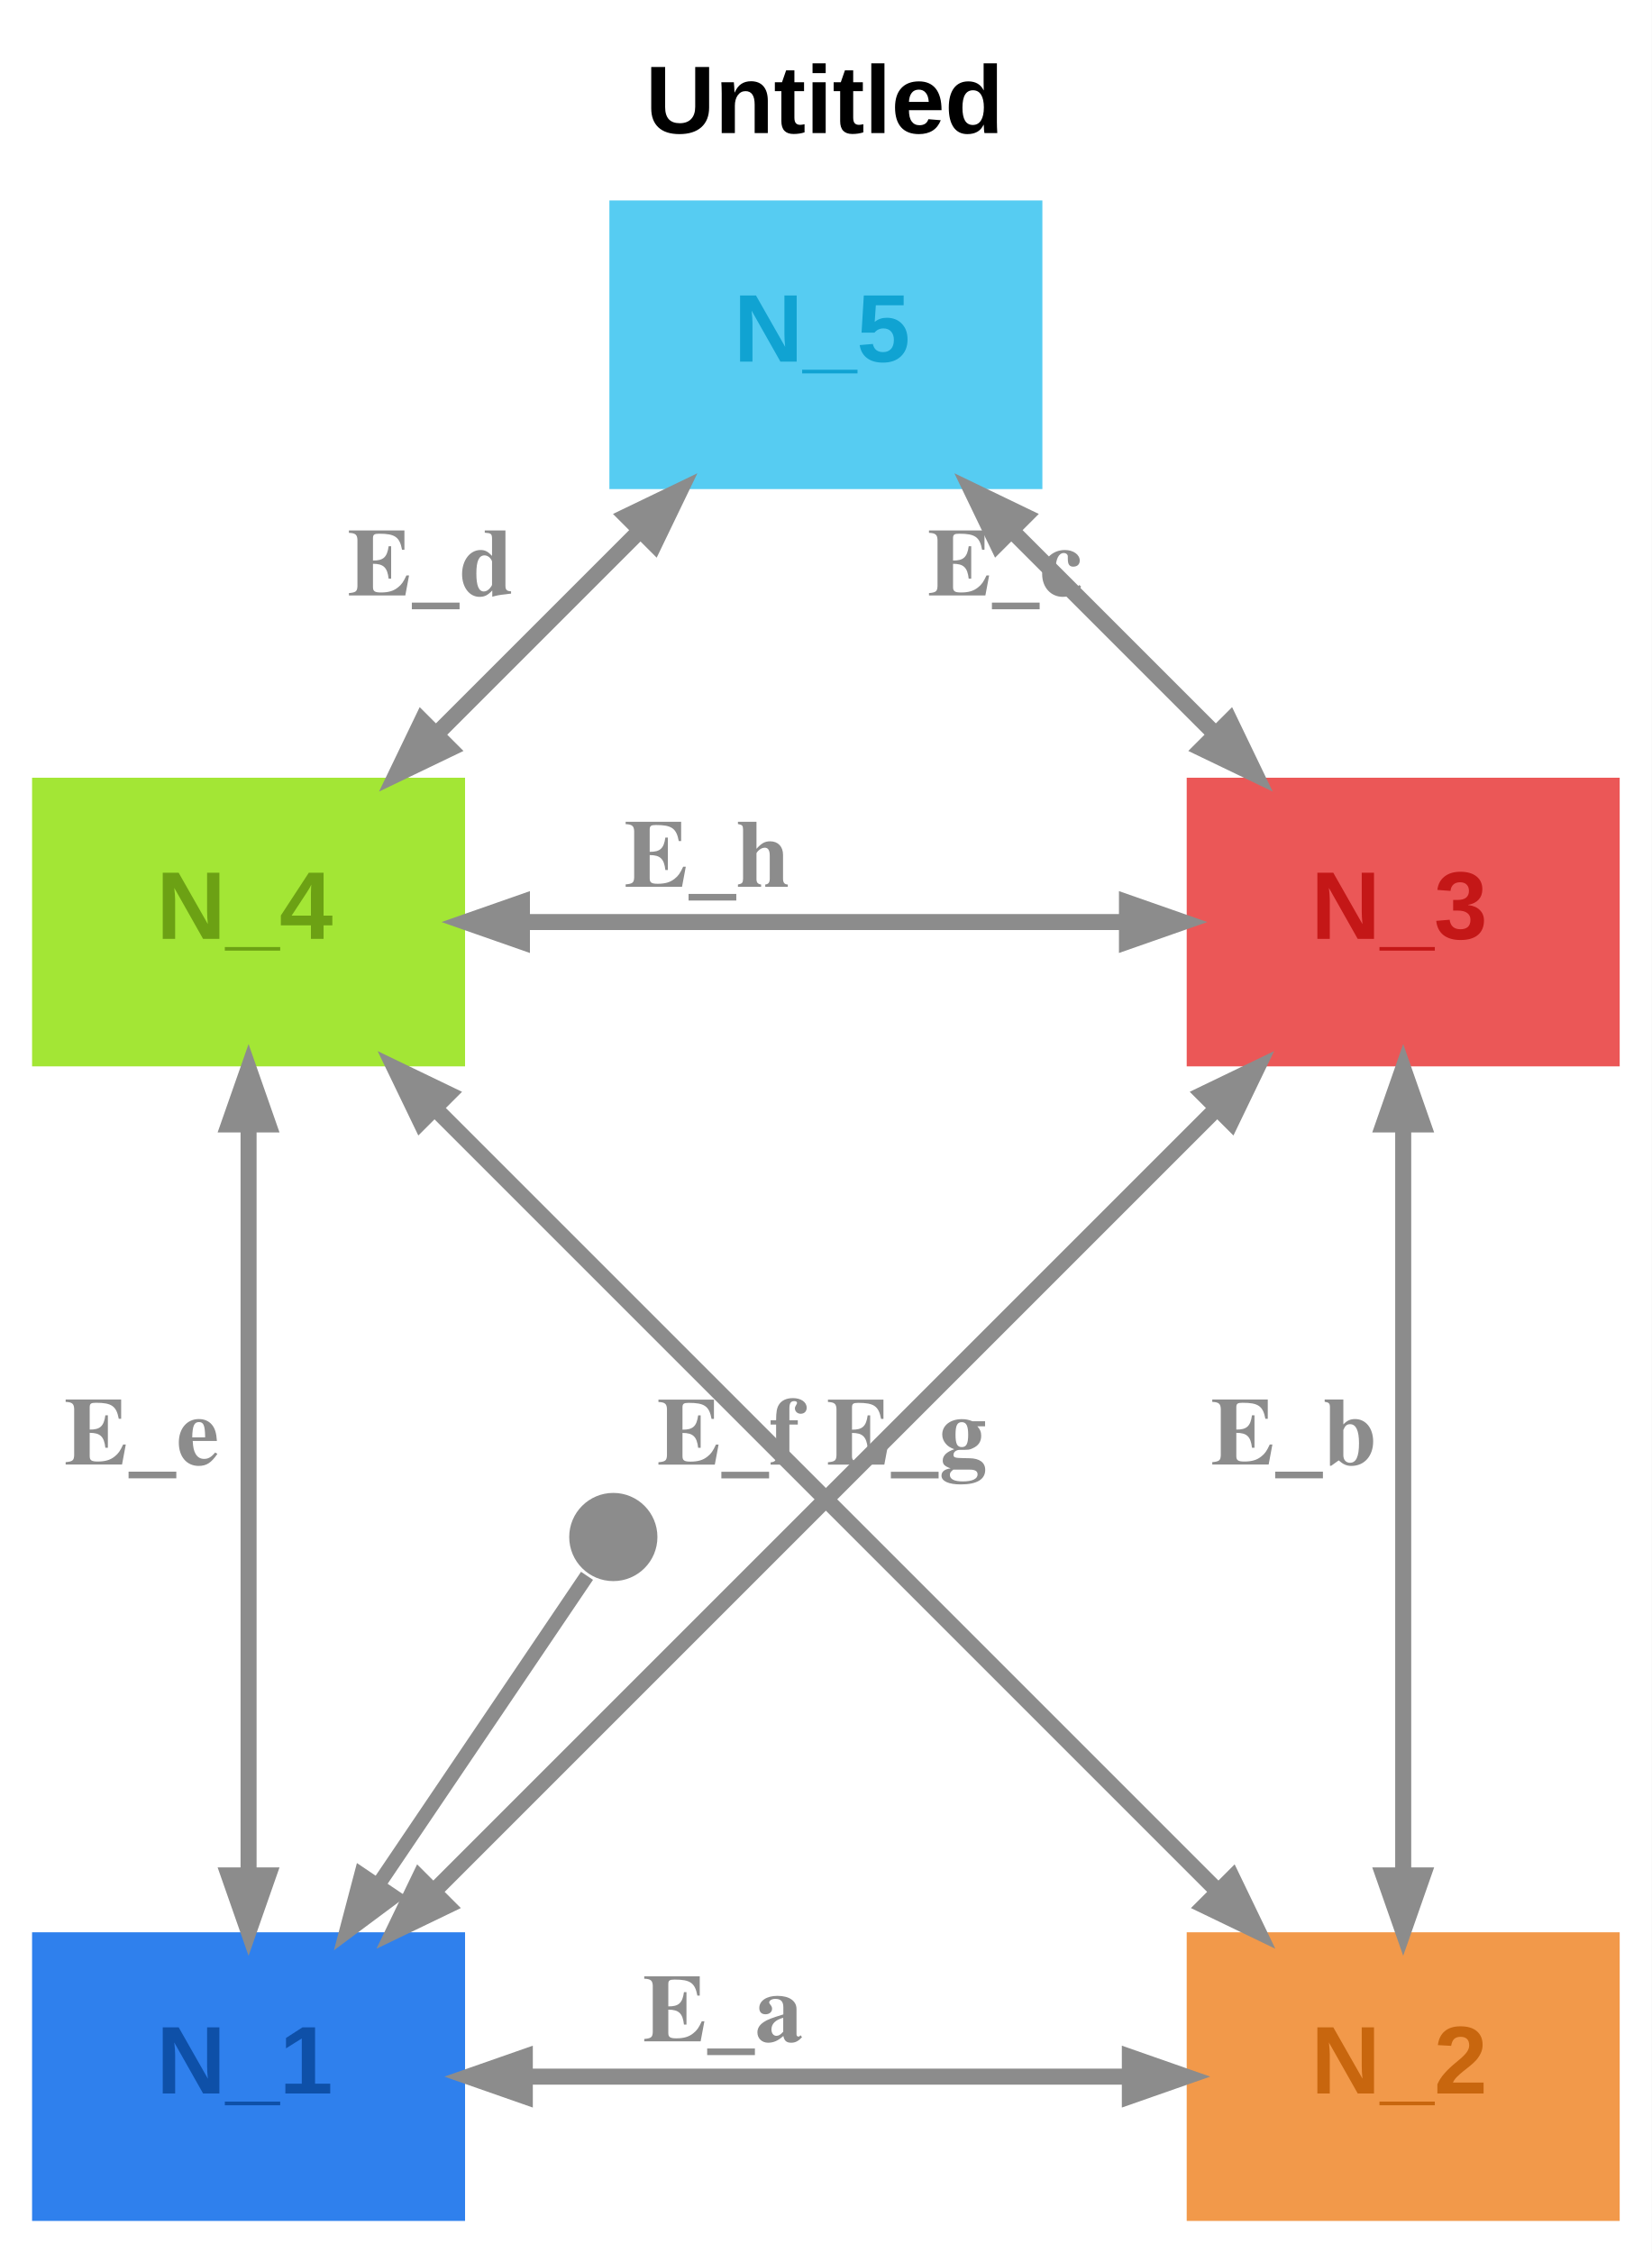
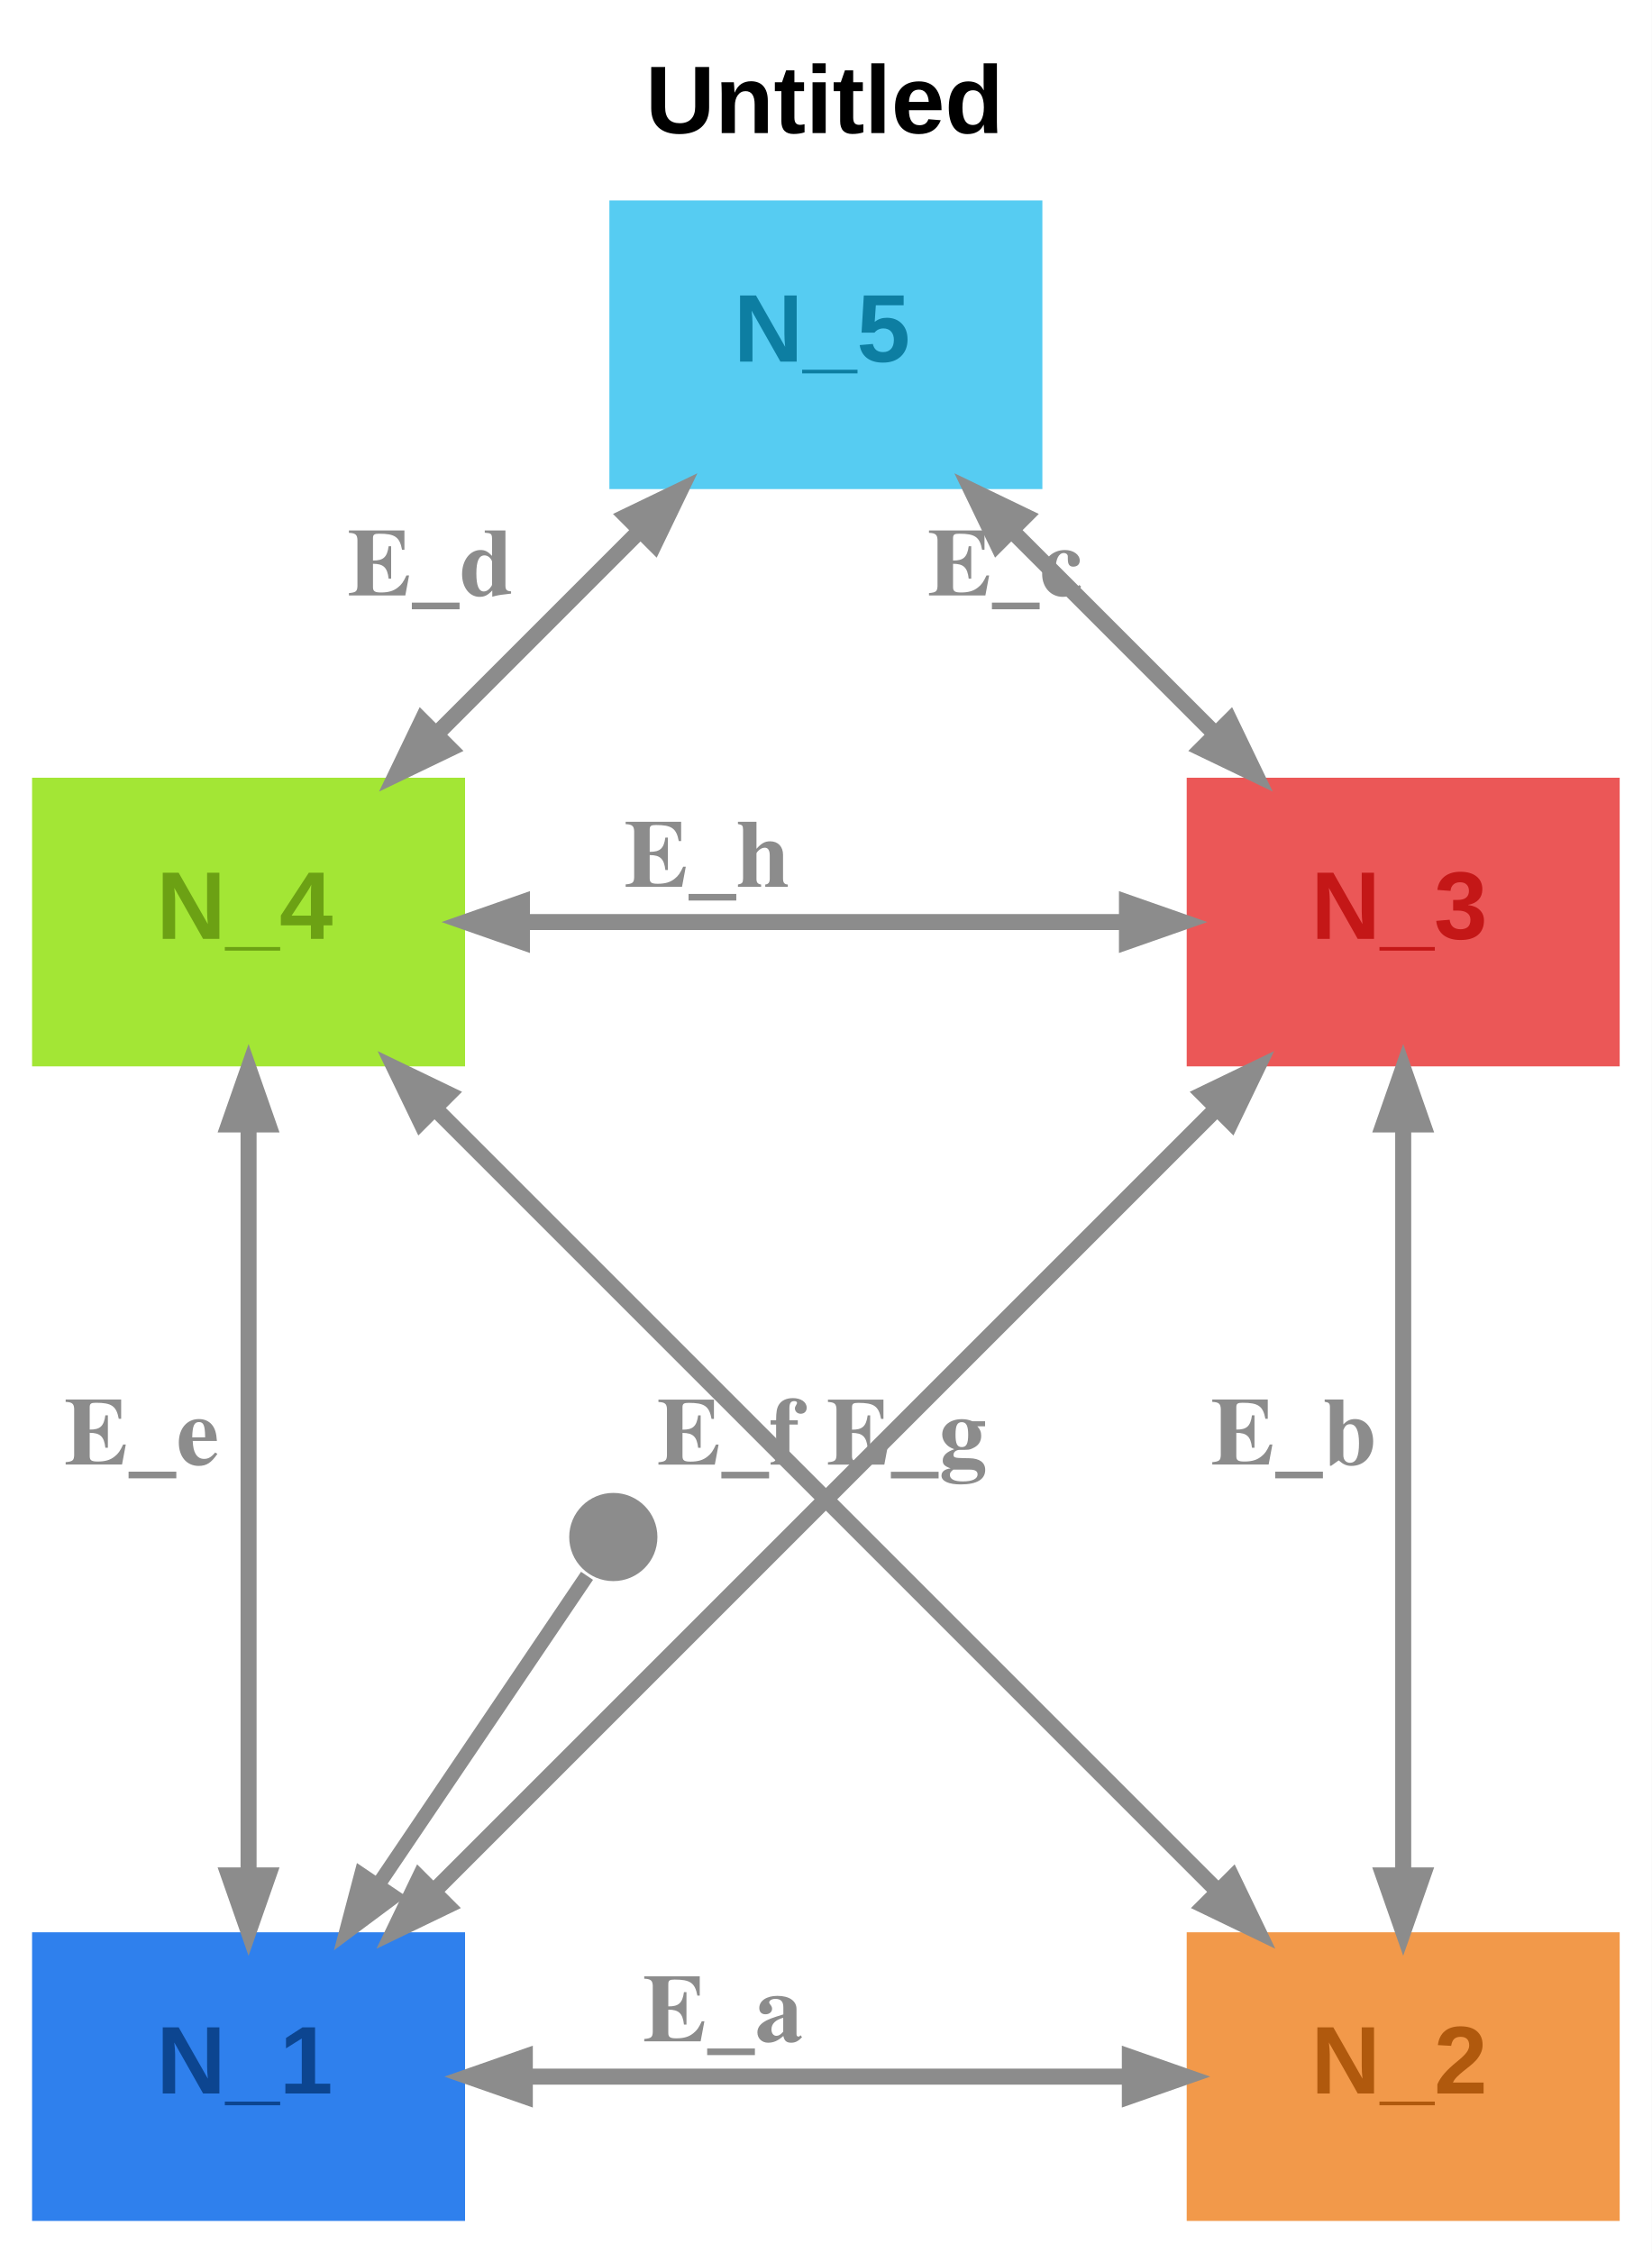
<svg xmlns="http://www.w3.org/2000/svg" width="206pt" height="281pt" viewBox="0.00 0.00 206.00 281.00">
  <g id="graph0" class="graph" transform="scale(1 1) rotate(0) translate(4 277)">
-     <polygon fill="white" stroke="transparent" points="-4,4 -4,-277 202,-277 202,4 -4,4" />
+     <polygon fill="#ffffff" stroke="transparent" points="-4,4 -4,-277 202,-277 202,4 -4,4" />
    <text text-anchor="start" x="76.5" y="-260.4" font-family="Arial" font-weight="bold" font-size="12.00">Untitled</text>
    <g id="node1" class="node">
      <polygon fill="#2f80ed" stroke="black" stroke-width="0" points="54,-36 0,-36 0,0 54,0 54,-36" />
-       <text text-anchor="start" x="15.5" y="-15.9" font-family="Arial" font-weight="bold" font-size="12.00" fill="#0e50a8">N_1</text>
+       <text text-anchor="start" x="15.5" y="-15.9" font-family="Arial" font-weight="bold" font-size="12.00" fill="#0c4590">N_1</text>
    </g>
    <g id="node2" class="node">
      <ellipse fill="#8c8c8c" stroke="black" stroke-width="0" cx="72.49" cy="-85.3" rx="5.5" ry="5.5" />
    </g>
    <g id="edge1" class="edge">
      <path fill="none" stroke="#8c8c8c" stroke-width="1.8" d="M69.21,-80.46C63.8,-72.44 52.61,-55.9 43.12,-41.85" />
      <polygon fill="#8c8c8c" stroke="#8c8c8c" stroke-width="1.8" points="45.12,-40.44 39.17,-36.01 41.06,-43.18 45.12,-40.44" />
    </g>
    <g id="node3" class="node">
      <polygon fill="#f2994a" stroke="black" stroke-width="0" points="198,-36 144,-36 144,0 198,0 198,-36" />
-       <text text-anchor="start" x="159.5" y="-15.9" font-family="Arial" font-weight="bold" font-size="12.00" fill="#c8660e">N_2</text>
+       <text text-anchor="start" x="159.5" y="-15.9" font-family="Arial" font-weight="bold" font-size="12.00" fill="#b0590d">N_2</text>
    </g>
    <g id="edge2" class="edge">
      <path fill="none" stroke="#8c8c8c" stroke-width="2" d="M136.73,-18C114.03,-18 84.35,-18 61.58,-18" />
      <polygon fill="#8c8c8c" stroke="#8c8c8c" stroke-width="2" points="136.91,-20.45 143.91,-18 136.91,-15.55 136.91,-20.45" />
      <polygon fill="#8c8c8c" stroke="#8c8c8c" stroke-width="2" points="61.45,-15.55 54.45,-18 61.45,-20.45 61.45,-15.55" />
      <text text-anchor="start" x="76.16" y="-22.4" font-family="Times,serif" font-weight="bold" font-size="12.00" fill="#8c8c8c">E_a</text>
    </g>
    <g id="node4" class="node">
      <polygon fill="#eb5757" stroke="black" stroke-width="0" points="198,-180 144,-180 144,-144 198,-144 198,-180" />
      <text text-anchor="start" x="159.5" y="-159.9" font-family="Arial" font-weight="bold" font-size="12.00" fill="#c41717">N_3</text>
    </g>
    <g id="edge4" class="edge">
      <path fill="none" stroke="#8c8c8c" stroke-width="2" d="M147.65,-138.65C120.8,-111.8 77,-68 50.21,-41.21" />
      <polygon fill="#8c8c8c" stroke="#8c8c8c" stroke-width="2" points="146.08,-140.54 152.76,-143.76 149.54,-137.08 146.08,-140.54" />
      <polygon fill="#8c8c8c" stroke="#8c8c8c" stroke-width="2" points="51.77,-39.31 45.09,-36.09 48.31,-42.77 51.77,-39.31" />
      <text text-anchor="start" x="77.93" y="-94.33" font-family="Times,serif" font-weight="bold" font-size="12.00" fill="#8c8c8c">E_f</text>
    </g>
    <g id="edge3" class="edge">
      <path fill="none" stroke="#8c8c8c" stroke-width="2" d="M171,-136.48C171,-110.23 171,-69.6 171,-43.4" />
      <polygon fill="#8c8c8c" stroke="#8c8c8c" stroke-width="2" points="168.55,-136.76 171,-143.76 173.45,-136.76 168.55,-136.76" />
      <polygon fill="#8c8c8c" stroke="#8c8c8c" stroke-width="2" points="173.45,-43.09 171,-36.09 168.55,-43.09 173.45,-43.09" />
      <text text-anchor="start" x="147" y="-94.34" font-family="Times,serif" font-weight="bold" font-size="12.00" fill="#8c8c8c">E_b</text>
    </g>
    <g id="node5" class="node">
      <polygon fill="#56ccf2" stroke="black" stroke-width="0" points="126,-252 72,-252 72,-216 126,-216 126,-252" />
-       <text text-anchor="start" x="87.5" y="-231.9" font-family="Arial" font-weight="bold" font-size="12.00" fill="#10a3d2">N_5</text>
+       <text text-anchor="start" x="87.5" y="-231.9" font-family="Arial" font-weight="bold" font-size="12.00" fill="#0d7ea2">N_5</text>
    </g>
    <g id="edge5" class="edge">
      <path fill="none" stroke="#8c8c8c" stroke-width="2" d="M122.16,-210.84C130.16,-202.84 139.13,-193.87 147.18,-185.82" />
      <polygon fill="#8c8c8c" stroke="#8c8c8c" stroke-width="2" points="120.39,-209.15 117.17,-215.83 123.85,-212.61 120.39,-209.15" />
      <polygon fill="#8c8c8c" stroke="#8c8c8c" stroke-width="2" points="149.37,-187.1 152.59,-180.41 145.9,-183.63 149.37,-187.1" />
      <text text-anchor="start" x="111.67" y="-202.73" font-family="Times,serif" font-weight="bold" font-size="12.00" fill="#8c8c8c">E_c</text>
    </g>
    <g id="node6" class="node">
      <polygon fill="#a3e635" stroke="black" stroke-width="0" points="54,-180 0,-180 0,-144 54,-144 54,-180" />
      <text text-anchor="start" x="15.5" y="-159.9" font-family="Arial" font-weight="bold" font-size="12.00" fill="#6ca114">N_4</text>
    </g>
    <g id="edge6" class="edge">
      <path fill="none" stroke="#8c8c8c" stroke-width="2" d="M75.84,-210.84C67.84,-202.84 58.87,-193.87 50.82,-185.82" />
      <polygon fill="#8c8c8c" stroke="#8c8c8c" stroke-width="2" points="74.15,-212.61 80.83,-215.83 77.61,-209.15 74.15,-212.61" />
      <polygon fill="#8c8c8c" stroke="#8c8c8c" stroke-width="2" points="52.1,-183.63 45.41,-180.41 48.63,-187.1 52.1,-183.63" />
      <text text-anchor="start" x="39.33" y="-202.73" font-family="Times,serif" font-weight="bold" font-size="12.00" fill="#8c8c8c">E_d</text>
    </g>
    <g id="edge7" class="edge">
      <path fill="none" stroke="#8c8c8c" stroke-width="2" d="M27,-136.48C27,-110.23 27,-69.6 27,-43.4" />
      <polygon fill="#8c8c8c" stroke="#8c8c8c" stroke-width="2" points="24.55,-136.76 27,-143.76 29.45,-136.76 24.55,-136.76" />
      <polygon fill="#8c8c8c" stroke="#8c8c8c" stroke-width="2" points="29.45,-43.09 27,-36.09 24.55,-43.09 29.45,-43.09" />
      <text text-anchor="start" x="4" y="-94.34" font-family="Times,serif" font-weight="bold" font-size="12.00" fill="#8c8c8c">E_e</text>
    </g>
    <g id="edge8" class="edge">
      <path fill="none" stroke="#8c8c8c" stroke-width="2" d="M50.35,-138.65C77.2,-111.8 121,-68 147.79,-41.21" />
      <polygon fill="#8c8c8c" stroke="#8c8c8c" stroke-width="2" points="48.46,-137.08 45.24,-143.76 51.92,-140.54 48.46,-137.08" />
      <polygon fill="#8c8c8c" stroke="#8c8c8c" stroke-width="2" points="149.69,-42.77 152.91,-36.09 146.23,-39.31 149.69,-42.77" />
      <text text-anchor="start" x="99.07" y="-94.33" font-family="Times,serif" font-weight="bold" font-size="12.00" fill="#8c8c8c">E_g</text>
    </g>
    <g id="edge9" class="edge">
      <path fill="none" stroke="#8c8c8c" stroke-width="2" d="M61.27,-162C83.97,-162 113.65,-162 136.42,-162" />
      <polygon fill="#8c8c8c" stroke="#8c8c8c" stroke-width="2" points="61.09,-159.55 54.09,-162 61.09,-164.45 61.09,-159.55" />
      <polygon fill="#8c8c8c" stroke="#8c8c8c" stroke-width="2" points="136.55,-164.45 143.55,-162 136.55,-159.55 136.55,-164.45" />
      <text text-anchor="start" x="73.84" y="-166.4" font-family="Times,serif" font-weight="bold" font-size="12.00" fill="#8c8c8c">E_h</text>
    </g>
  </g>
</svg>
